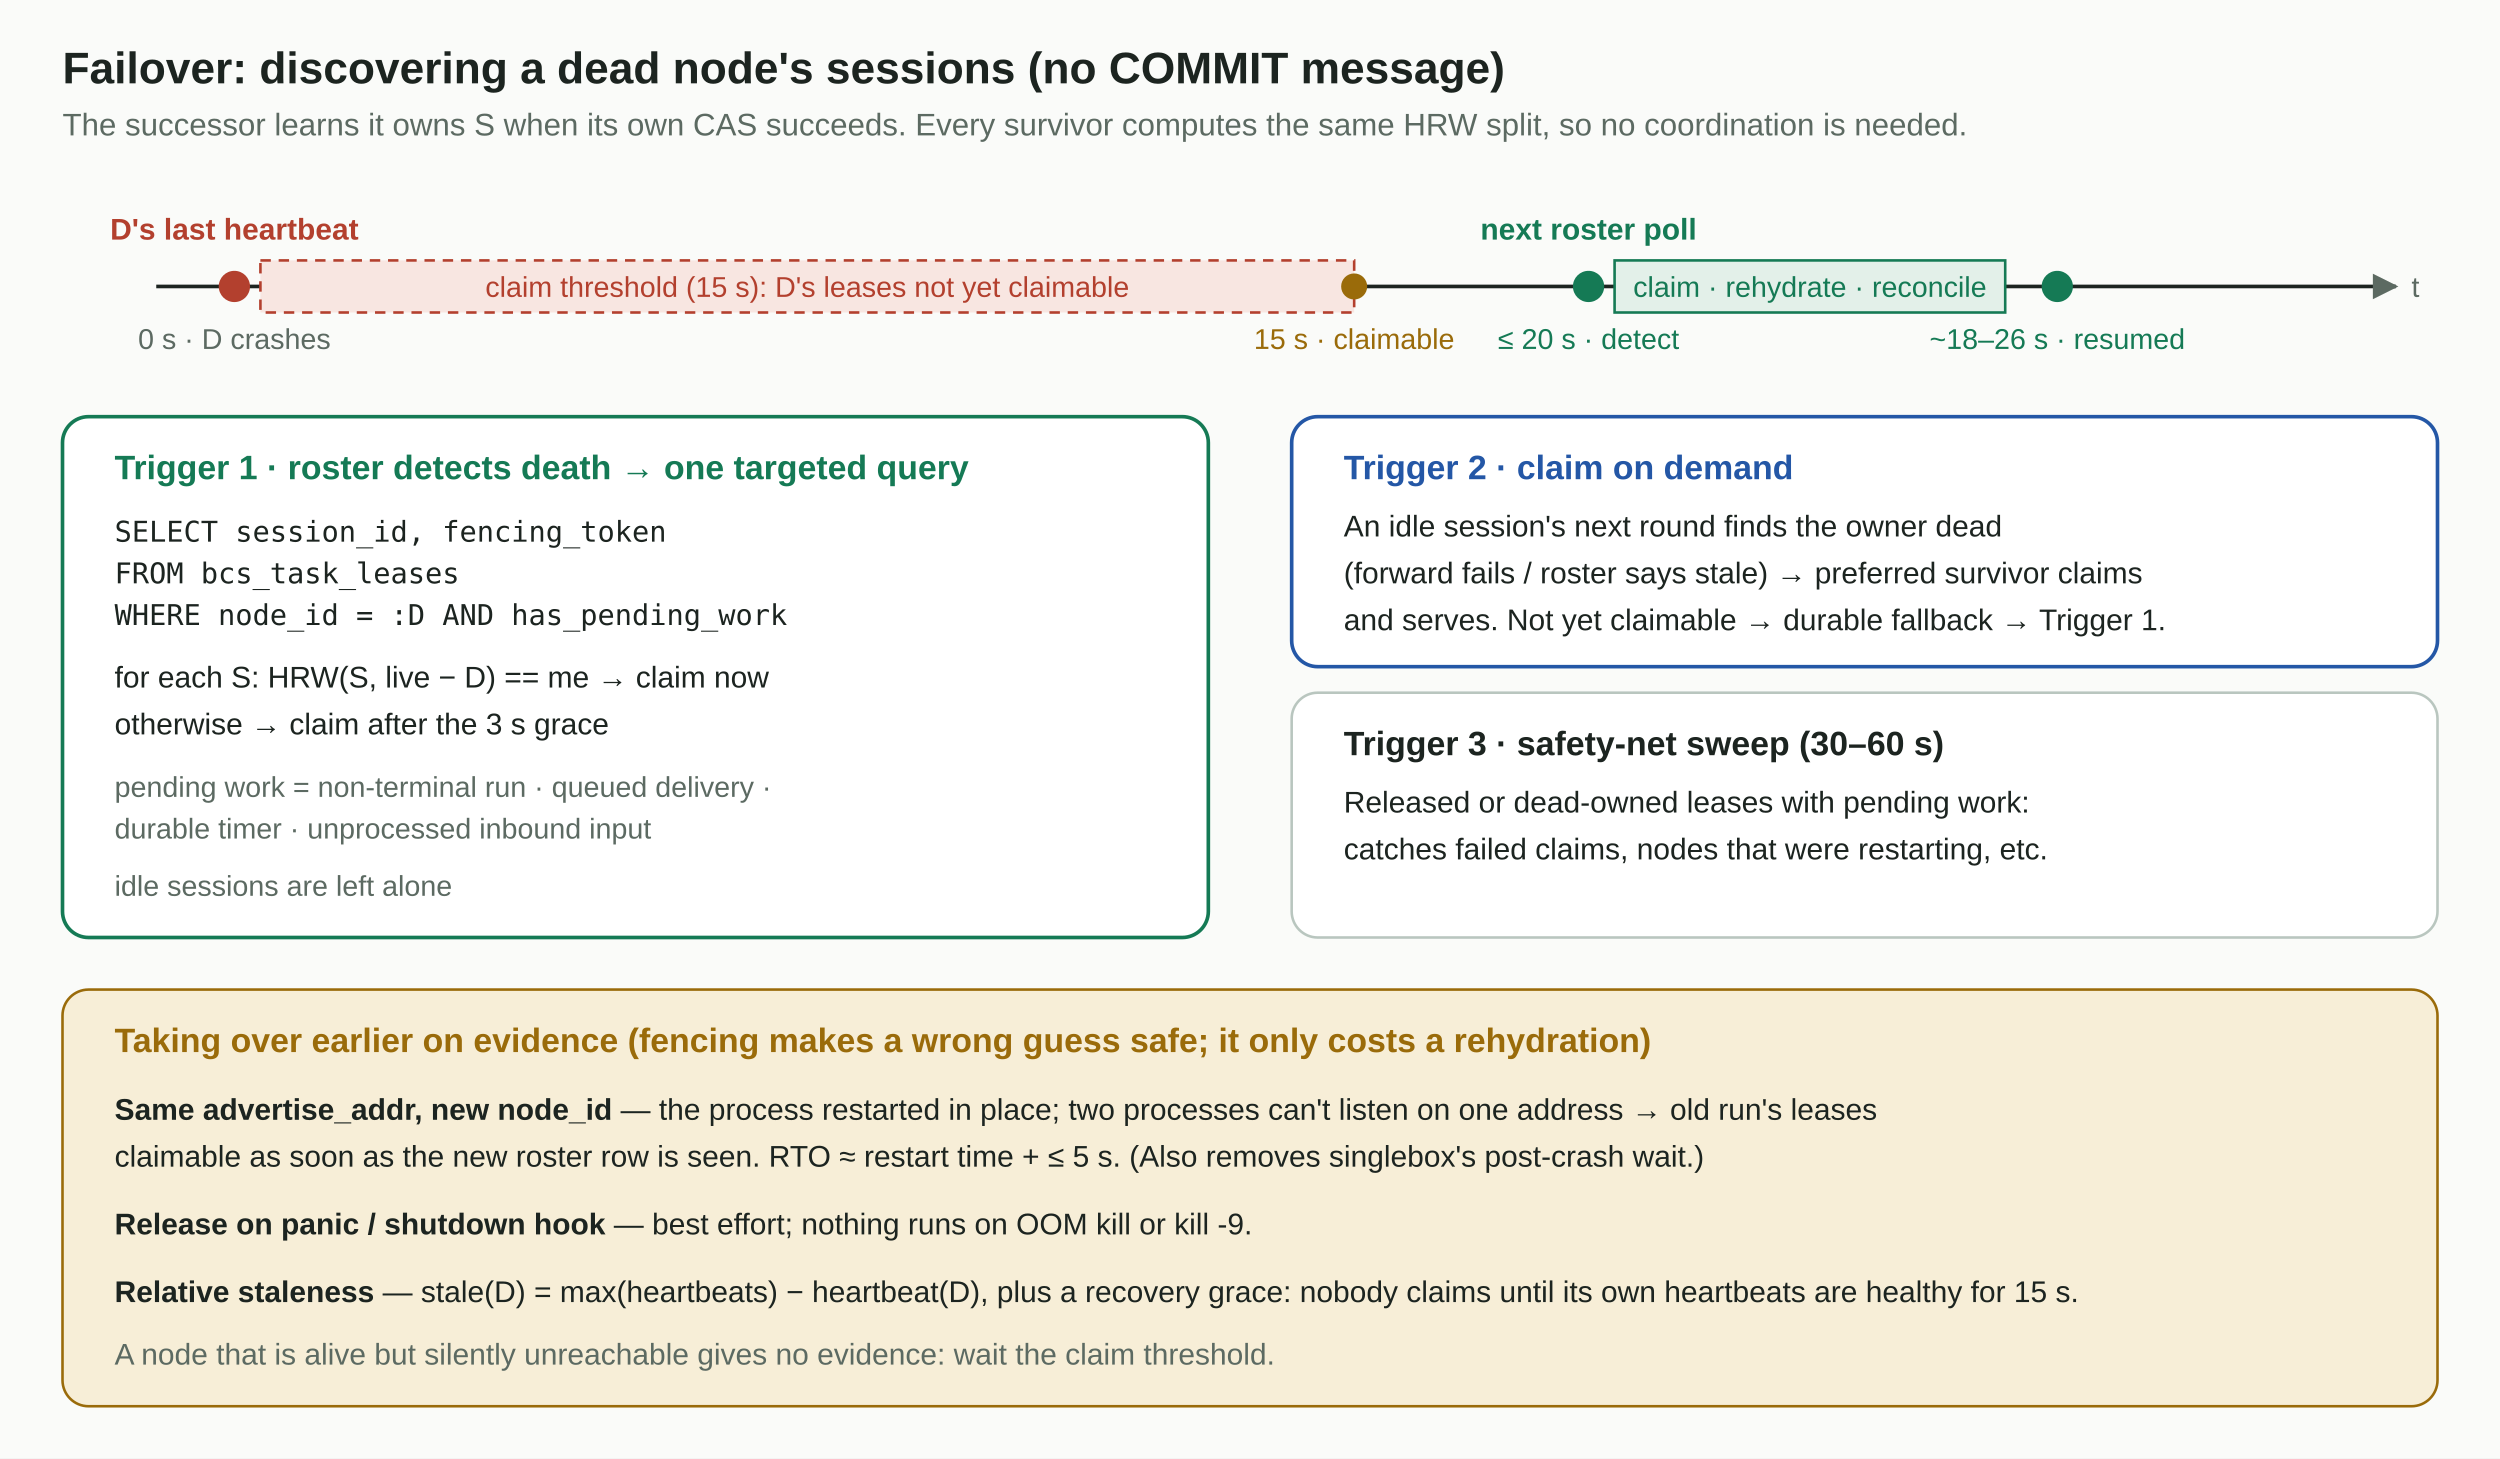
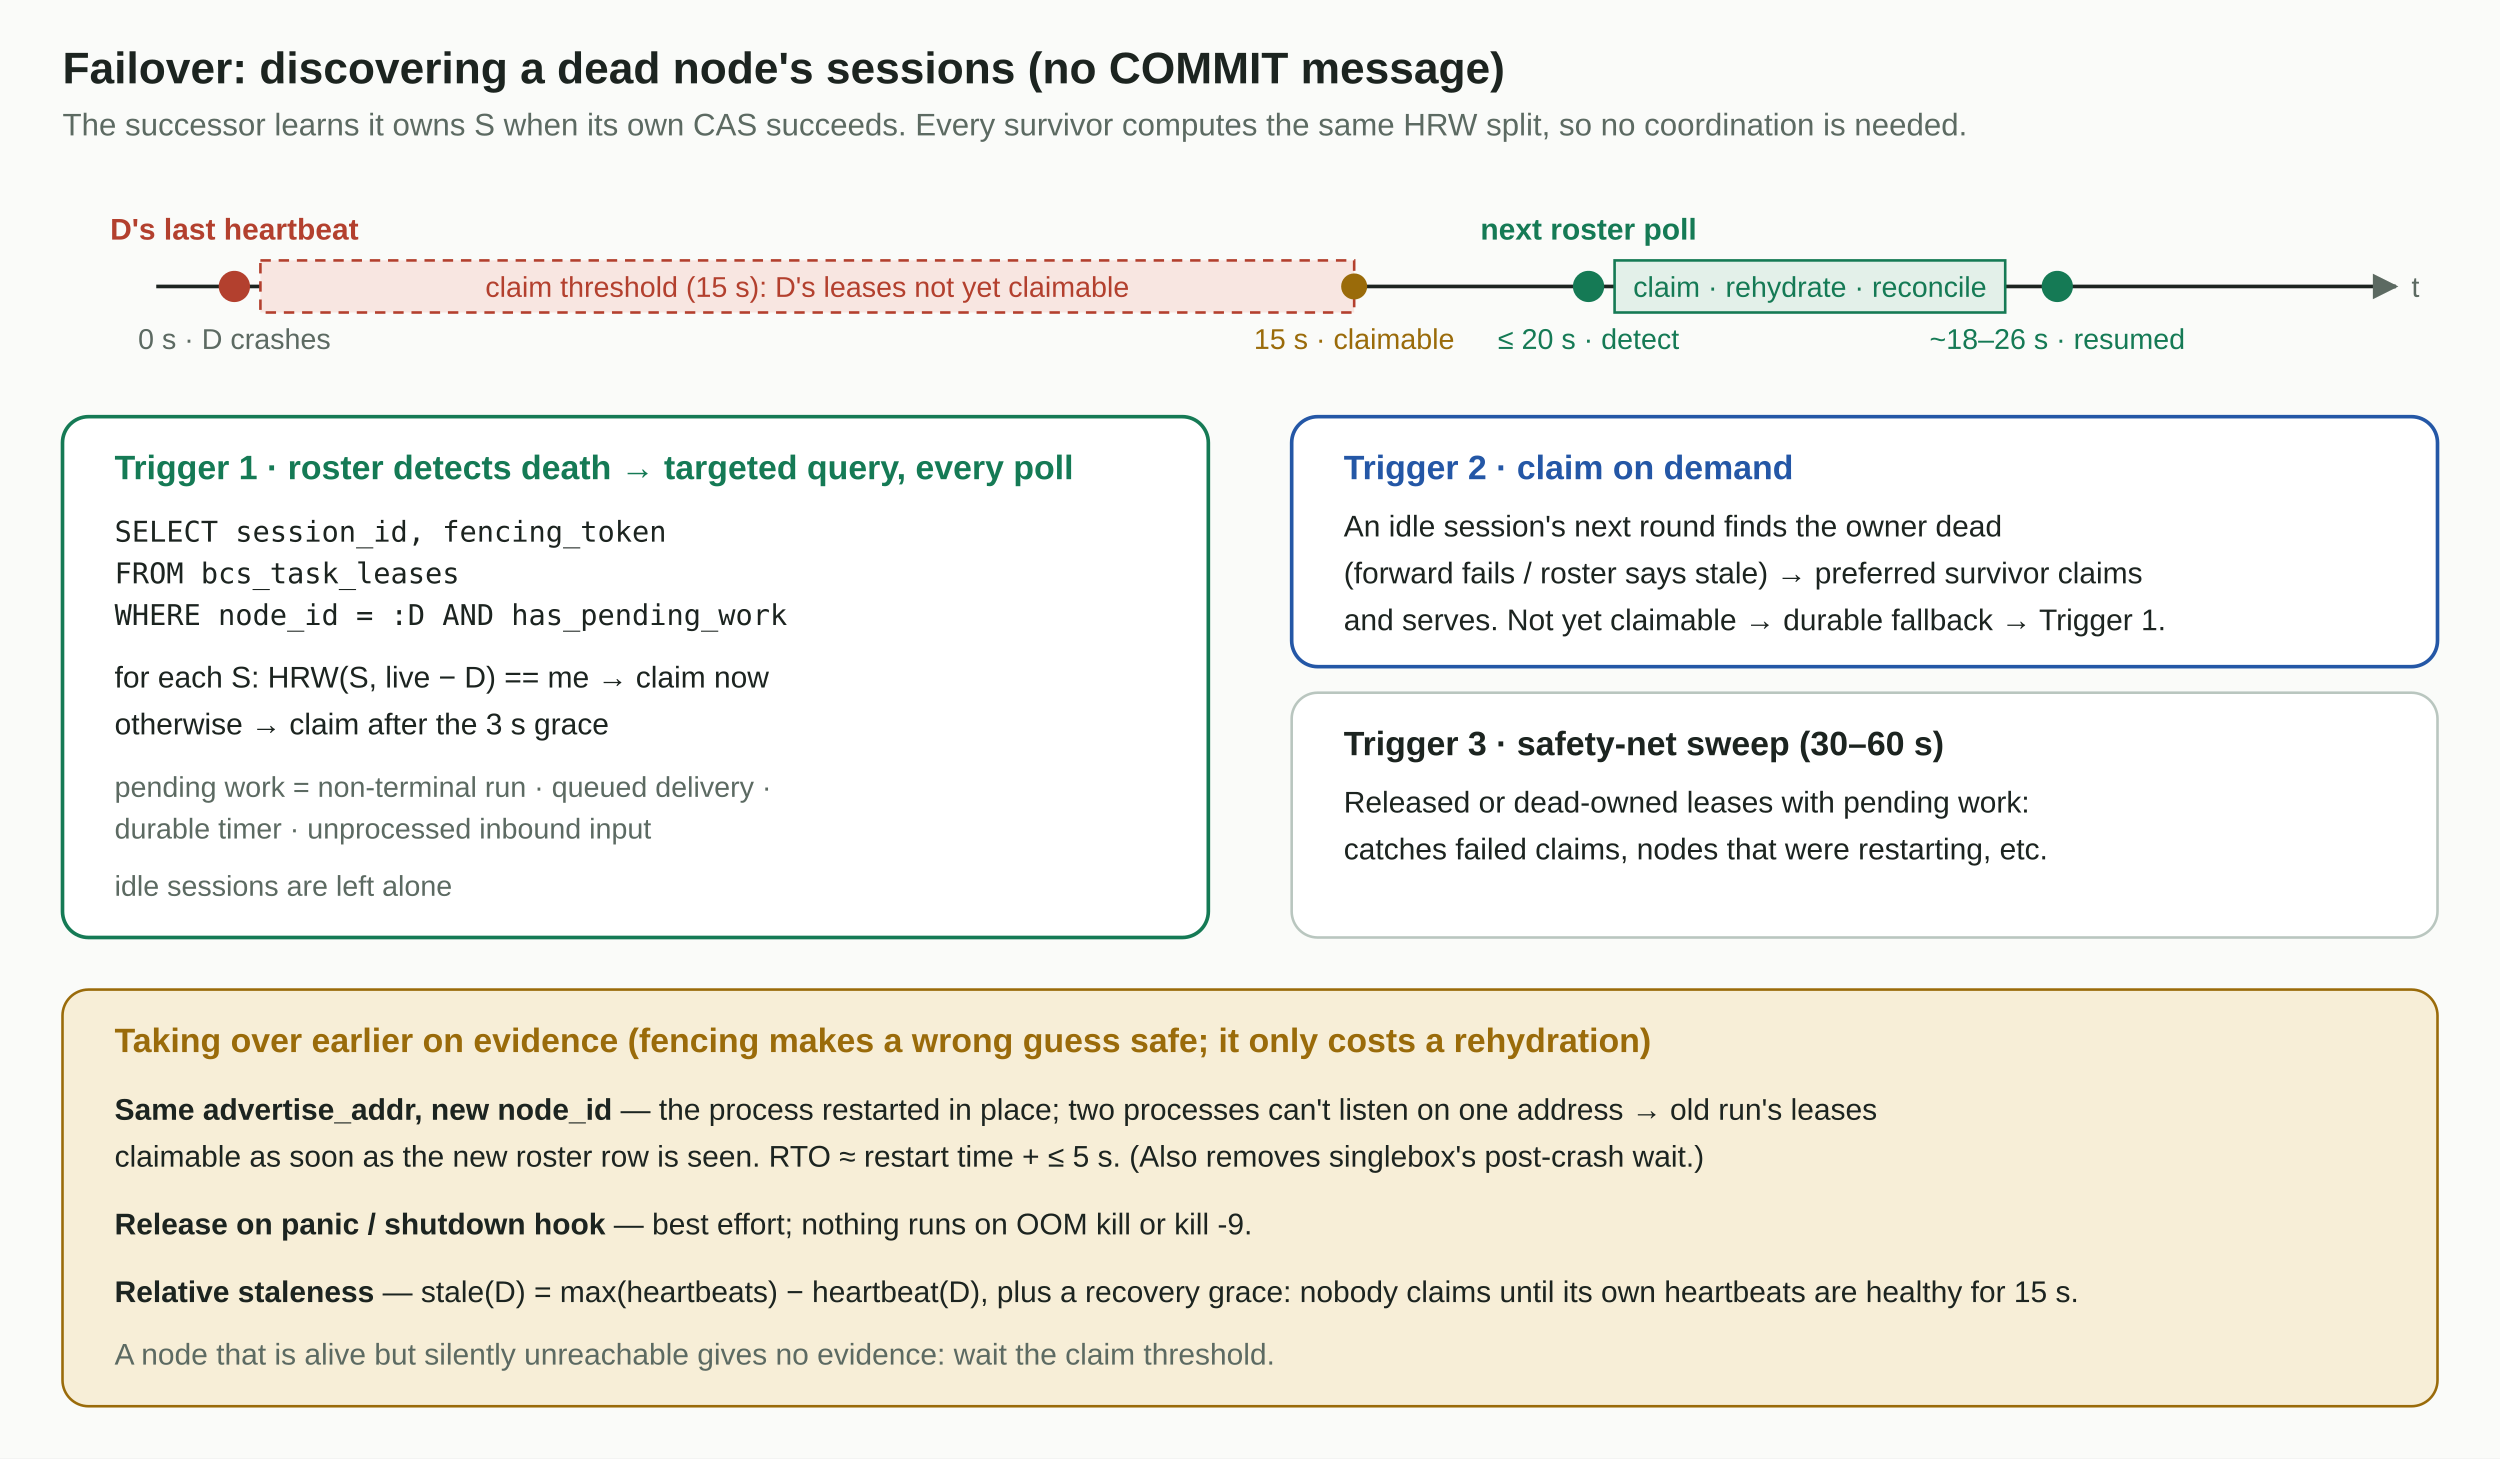
<svg xmlns="http://www.w3.org/2000/svg" viewBox="0 0 960 560" font-family="Arial, Helvetica, sans-serif">
  <defs>
    <marker id="ar" viewBox="0 0 10 10" refX="9" refY="5" markerWidth="7" markerHeight="7" orient="auto-start-reverse">
      <path d="M0 0L10 5L0 10z" fill="#5c6a62" />
    </marker>
  </defs>
  <rect x="0" y="0" width="960" height="560" fill="#fafbf9" />
  <text x="24" y="32" font-size="17" font-weight="bold" fill="#1c2420">Failover: discovering a dead node's sessions (no COMMIT message)</text>
  <text x="24" y="52" font-size="12" fill="#5c6a62">The successor learns it owns S when its own CAS succeeds. Every survivor computes the same HRW split, so no coordination is needed.</text>
  <line x1="60" y1="110" x2="920" y2="110" stroke="#1c2420" stroke-width="1.4" marker-end="url(#ar)" />
  <text x="926" y="114" font-size="11" fill="#5c6a62">t</text>
  <circle cx="90" cy="110" r="6" fill="#b3402e" />
  <text x="90" y="92" font-size="11.5" font-weight="bold" text-anchor="middle" fill="#b3402e">D's last heartbeat</text>
  <text x="90" y="134" font-size="11" text-anchor="middle" fill="#5c6a62">0 s · D crashes</text>
  <rect x="100" y="100" width="420" height="20" fill="#f8e6e1" stroke="#b3402e" stroke-dasharray="4 3" />
  <text x="310" y="114" font-size="11" text-anchor="middle" fill="#b3402e">claim threshold (15 s): D's leases not yet claimable</text>
  <circle cx="520" cy="110" r="5" fill="#9a6b0a" />
  <text x="520" y="134" font-size="11" text-anchor="middle" fill="#9a6b0a">15 s · claimable</text>
  <circle cx="610" cy="110" r="6" fill="#157a55" />
  <text x="610" y="92" font-size="11.5" font-weight="bold" text-anchor="middle" fill="#157a55">next roster poll</text>
  <text x="610" y="134" font-size="11" text-anchor="middle" fill="#157a55">≤ 20 s · detect</text>
  <rect x="620" y="100" width="150" height="20" fill="#e3f0e9" stroke="#157a55" />
  <text x="695" y="114" font-size="11" text-anchor="middle" fill="#157a55">claim · rehydrate · reconcile</text>
  <circle cx="790" cy="110" r="6" fill="#157a55" />
  <text x="790" y="134" font-size="11" text-anchor="middle" fill="#157a55">~18–26 s · resumed</text>
  <rect x="24" y="160" width="440" height="200" rx="10" fill="#ffffff" stroke="#157a55" stroke-width="1.4" />
-   <text x="44" y="184" font-size="13" font-weight="bold" fill="#157a55">Trigger 1 · roster detects death → one targeted query</text>
+   <text x="44" y="184" font-size="13" font-weight="bold" fill="#157a55">Trigger 1 · roster detects death → targeted query, every poll</text>
  <text x="44" y="208" font-size="11" font-family="Menlo, Consolas, monospace" fill="#1c2420">SELECT session_id, fencing_token</text>
  <text x="44" y="224" font-size="11" font-family="Menlo, Consolas, monospace" fill="#1c2420">  FROM bcs_task_leases</text>
  <text x="44" y="240" font-size="11" font-family="Menlo, Consolas, monospace" fill="#1c2420"> WHERE node_id = :D AND has_pending_work</text>
  <text x="44" y="264" font-size="11.5" fill="#1c2420">for each S:  HRW(S, live − D) == me → claim now</text>
  <text x="44" y="282" font-size="11.5" fill="#1c2420">                    otherwise → claim after the 3 s grace</text>
  <text x="44" y="306" font-size="11" fill="#5c6a62">pending work = non-terminal run · queued delivery ·</text>
  <text x="44" y="322" font-size="11" fill="#5c6a62">durable timer · unprocessed inbound input</text>
  <text x="44" y="344" font-size="11" fill="#5c6a62">idle sessions are left alone</text>
  <rect x="496" y="160" width="440" height="96" rx="10" fill="#ffffff" stroke="#2457a6" stroke-width="1.4" />
  <text x="516" y="184" font-size="13" font-weight="bold" fill="#2457a6">Trigger 2 · claim on demand</text>
  <text x="516" y="206" font-size="11.5" fill="#1c2420">An idle session's next round finds the owner dead</text>
  <text x="516" y="224" font-size="11.5" fill="#1c2420">(forward fails / roster says stale) → preferred survivor claims</text>
  <text x="516" y="242" font-size="11.5" fill="#1c2420">and serves. Not yet claimable → durable fallback → Trigger 1.</text>
  <rect x="496" y="266" width="440" height="94" rx="10" fill="#ffffff" stroke="#b9c6bf" />
  <text x="516" y="290" font-size="13" font-weight="bold" fill="#1c2420">Trigger 3 · safety-net sweep (30–60 s)</text>
  <text x="516" y="312" font-size="11.5" fill="#1c2420">Released or dead-owned leases with pending work:</text>
  <text x="516" y="330" font-size="11.5" fill="#1c2420">catches failed claims, nodes that were restarting, etc.</text>
  <rect x="24" y="380" width="912" height="160" rx="10" fill="#f7eed7" stroke="#9a6b0a" />
  <text x="44" y="404" font-size="13" font-weight="bold" fill="#9a6b0a">Taking over earlier on evidence (fencing makes a wrong guess safe; it only costs a rehydration)</text>
  <text x="44" y="430" font-size="11.5" fill="#1c2420">
    <tspan font-weight="bold">Same advertise_addr, new node_id</tspan> — the process restarted in place; two processes can't listen on one address → old run's leases</text>
  <text x="44" y="448" font-size="11.5" fill="#1c2420">claimable as soon as the new roster row is seen. RTO ≈ restart time + ≤ 5 s. (Also removes singlebox's post-crash wait.)</text>
  <text x="44" y="474" font-size="11.5" fill="#1c2420">
    <tspan font-weight="bold">Release on panic / shutdown hook</tspan> — best effort; nothing runs on OOM kill or kill -9.</text>
  <text x="44" y="500" font-size="11.5" fill="#1c2420">
    <tspan font-weight="bold">Relative staleness</tspan> — stale(D) = max(heartbeats) − heartbeat(D), plus a recovery grace: nobody claims until its own heartbeats are healthy for 15 s.</text>
  <text x="44" y="524" font-size="11.5" fill="#5c6a62">A node that is alive but silently unreachable gives no evidence: wait the claim threshold.</text>
</svg>
